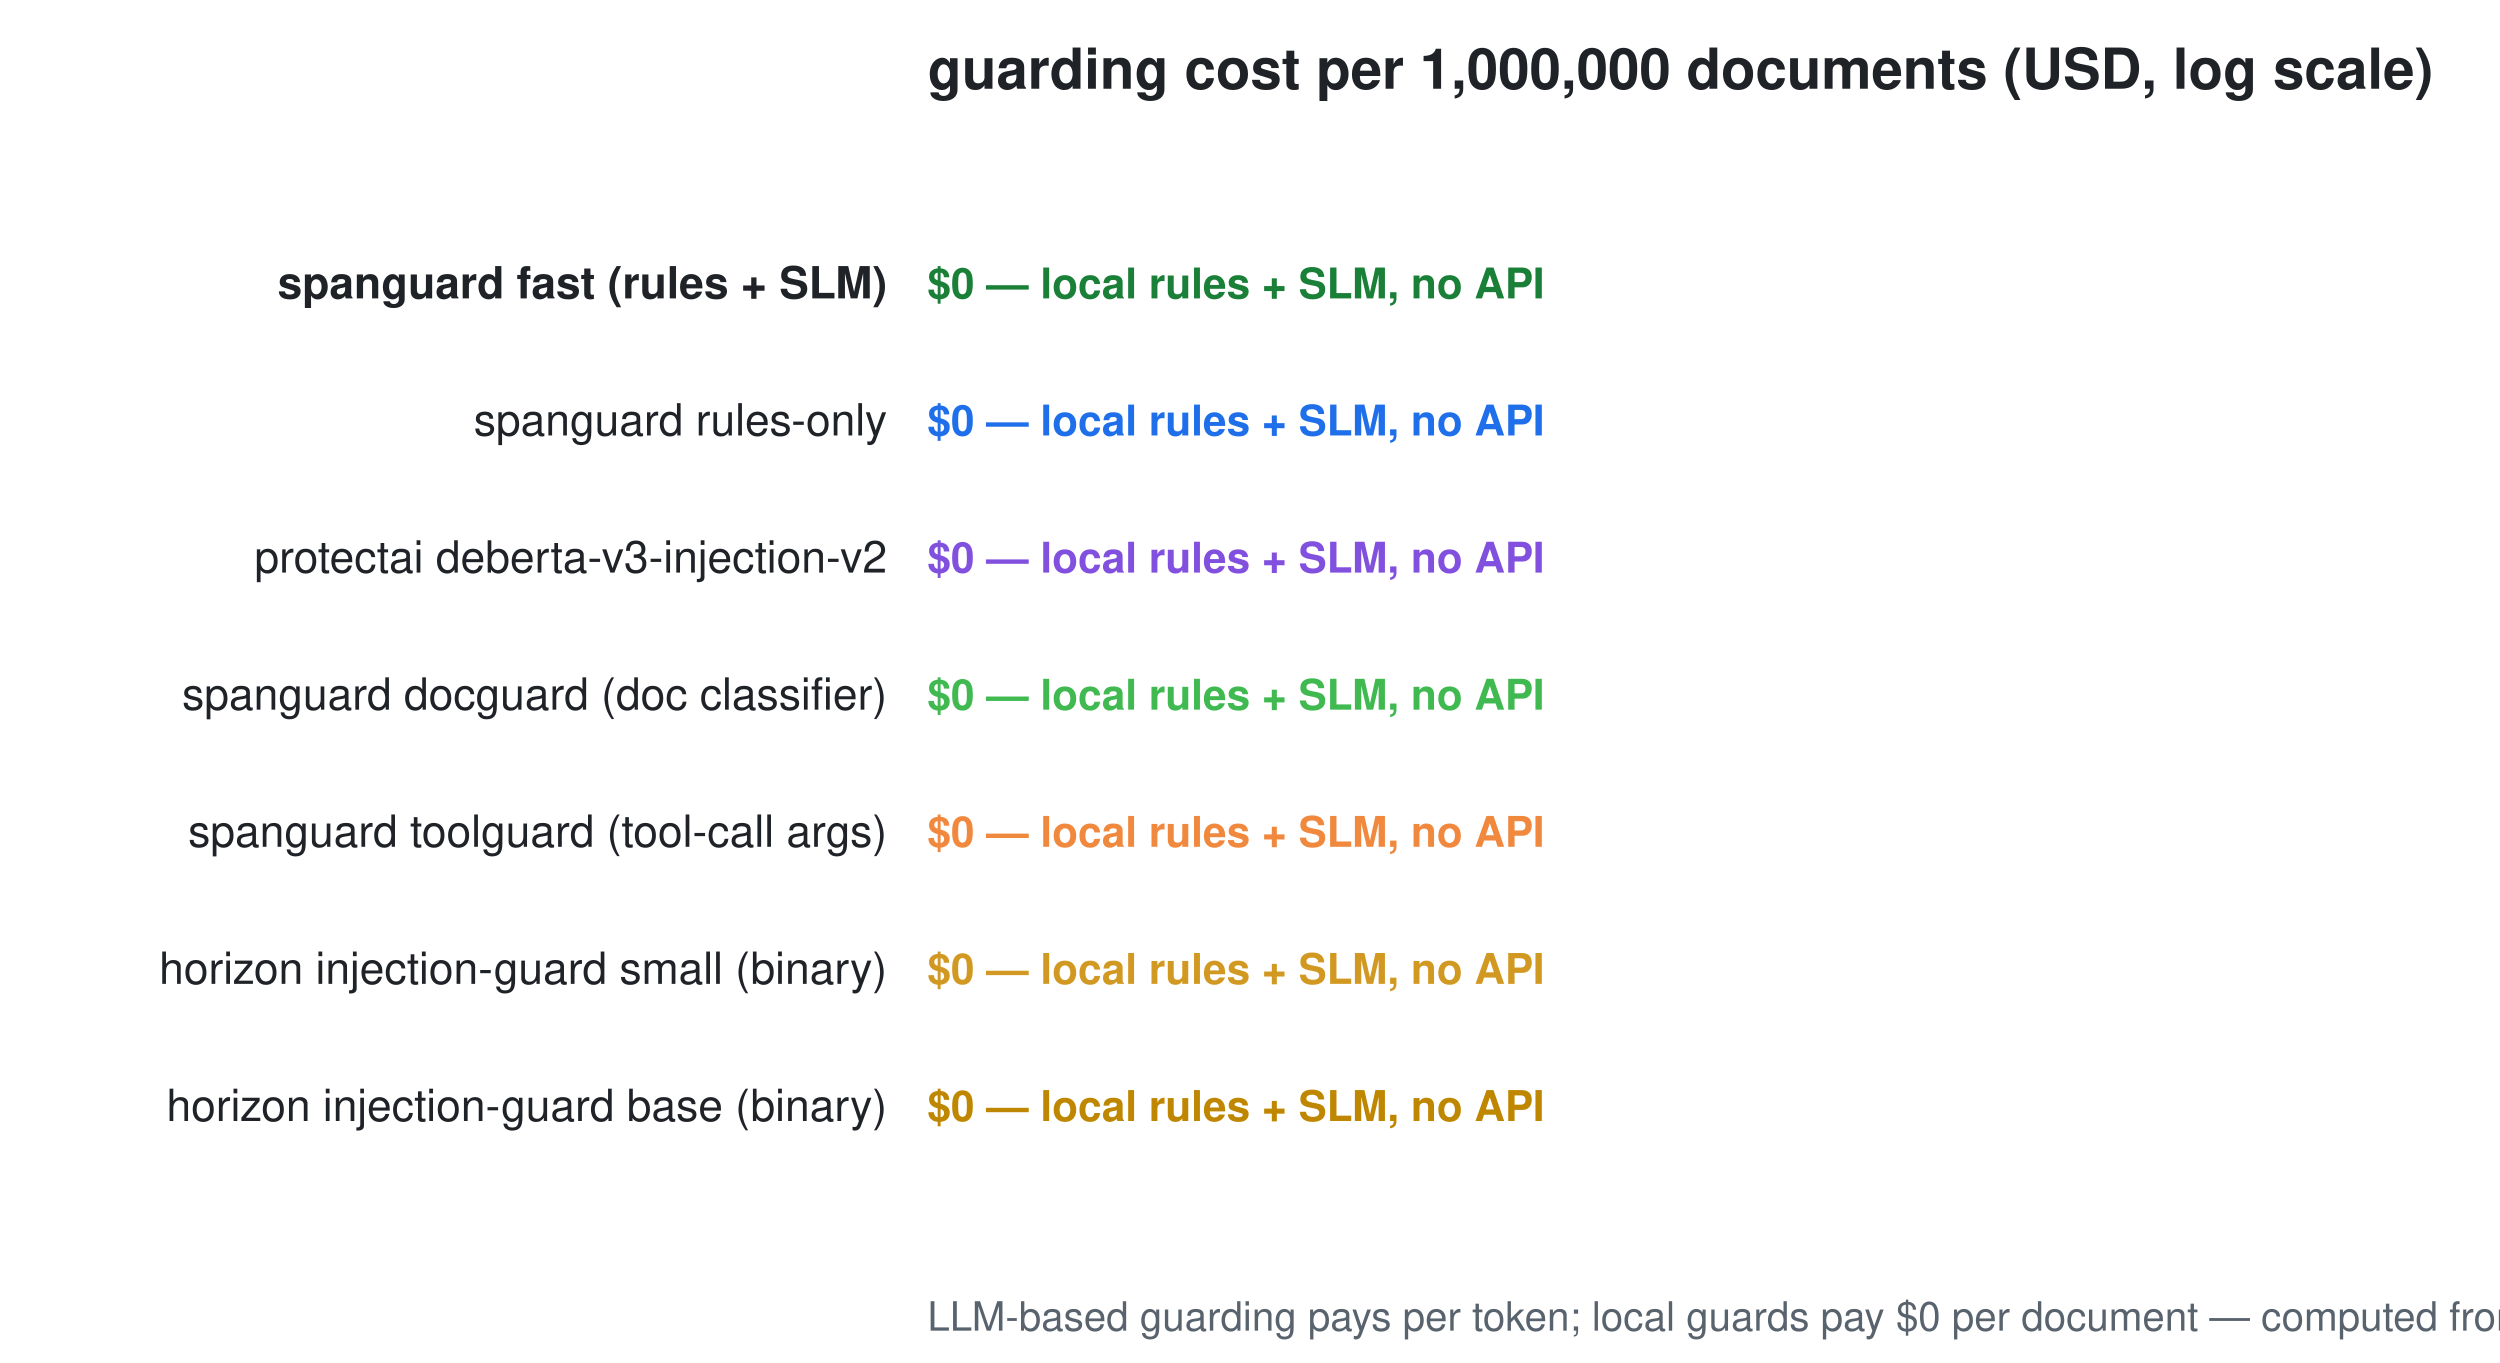
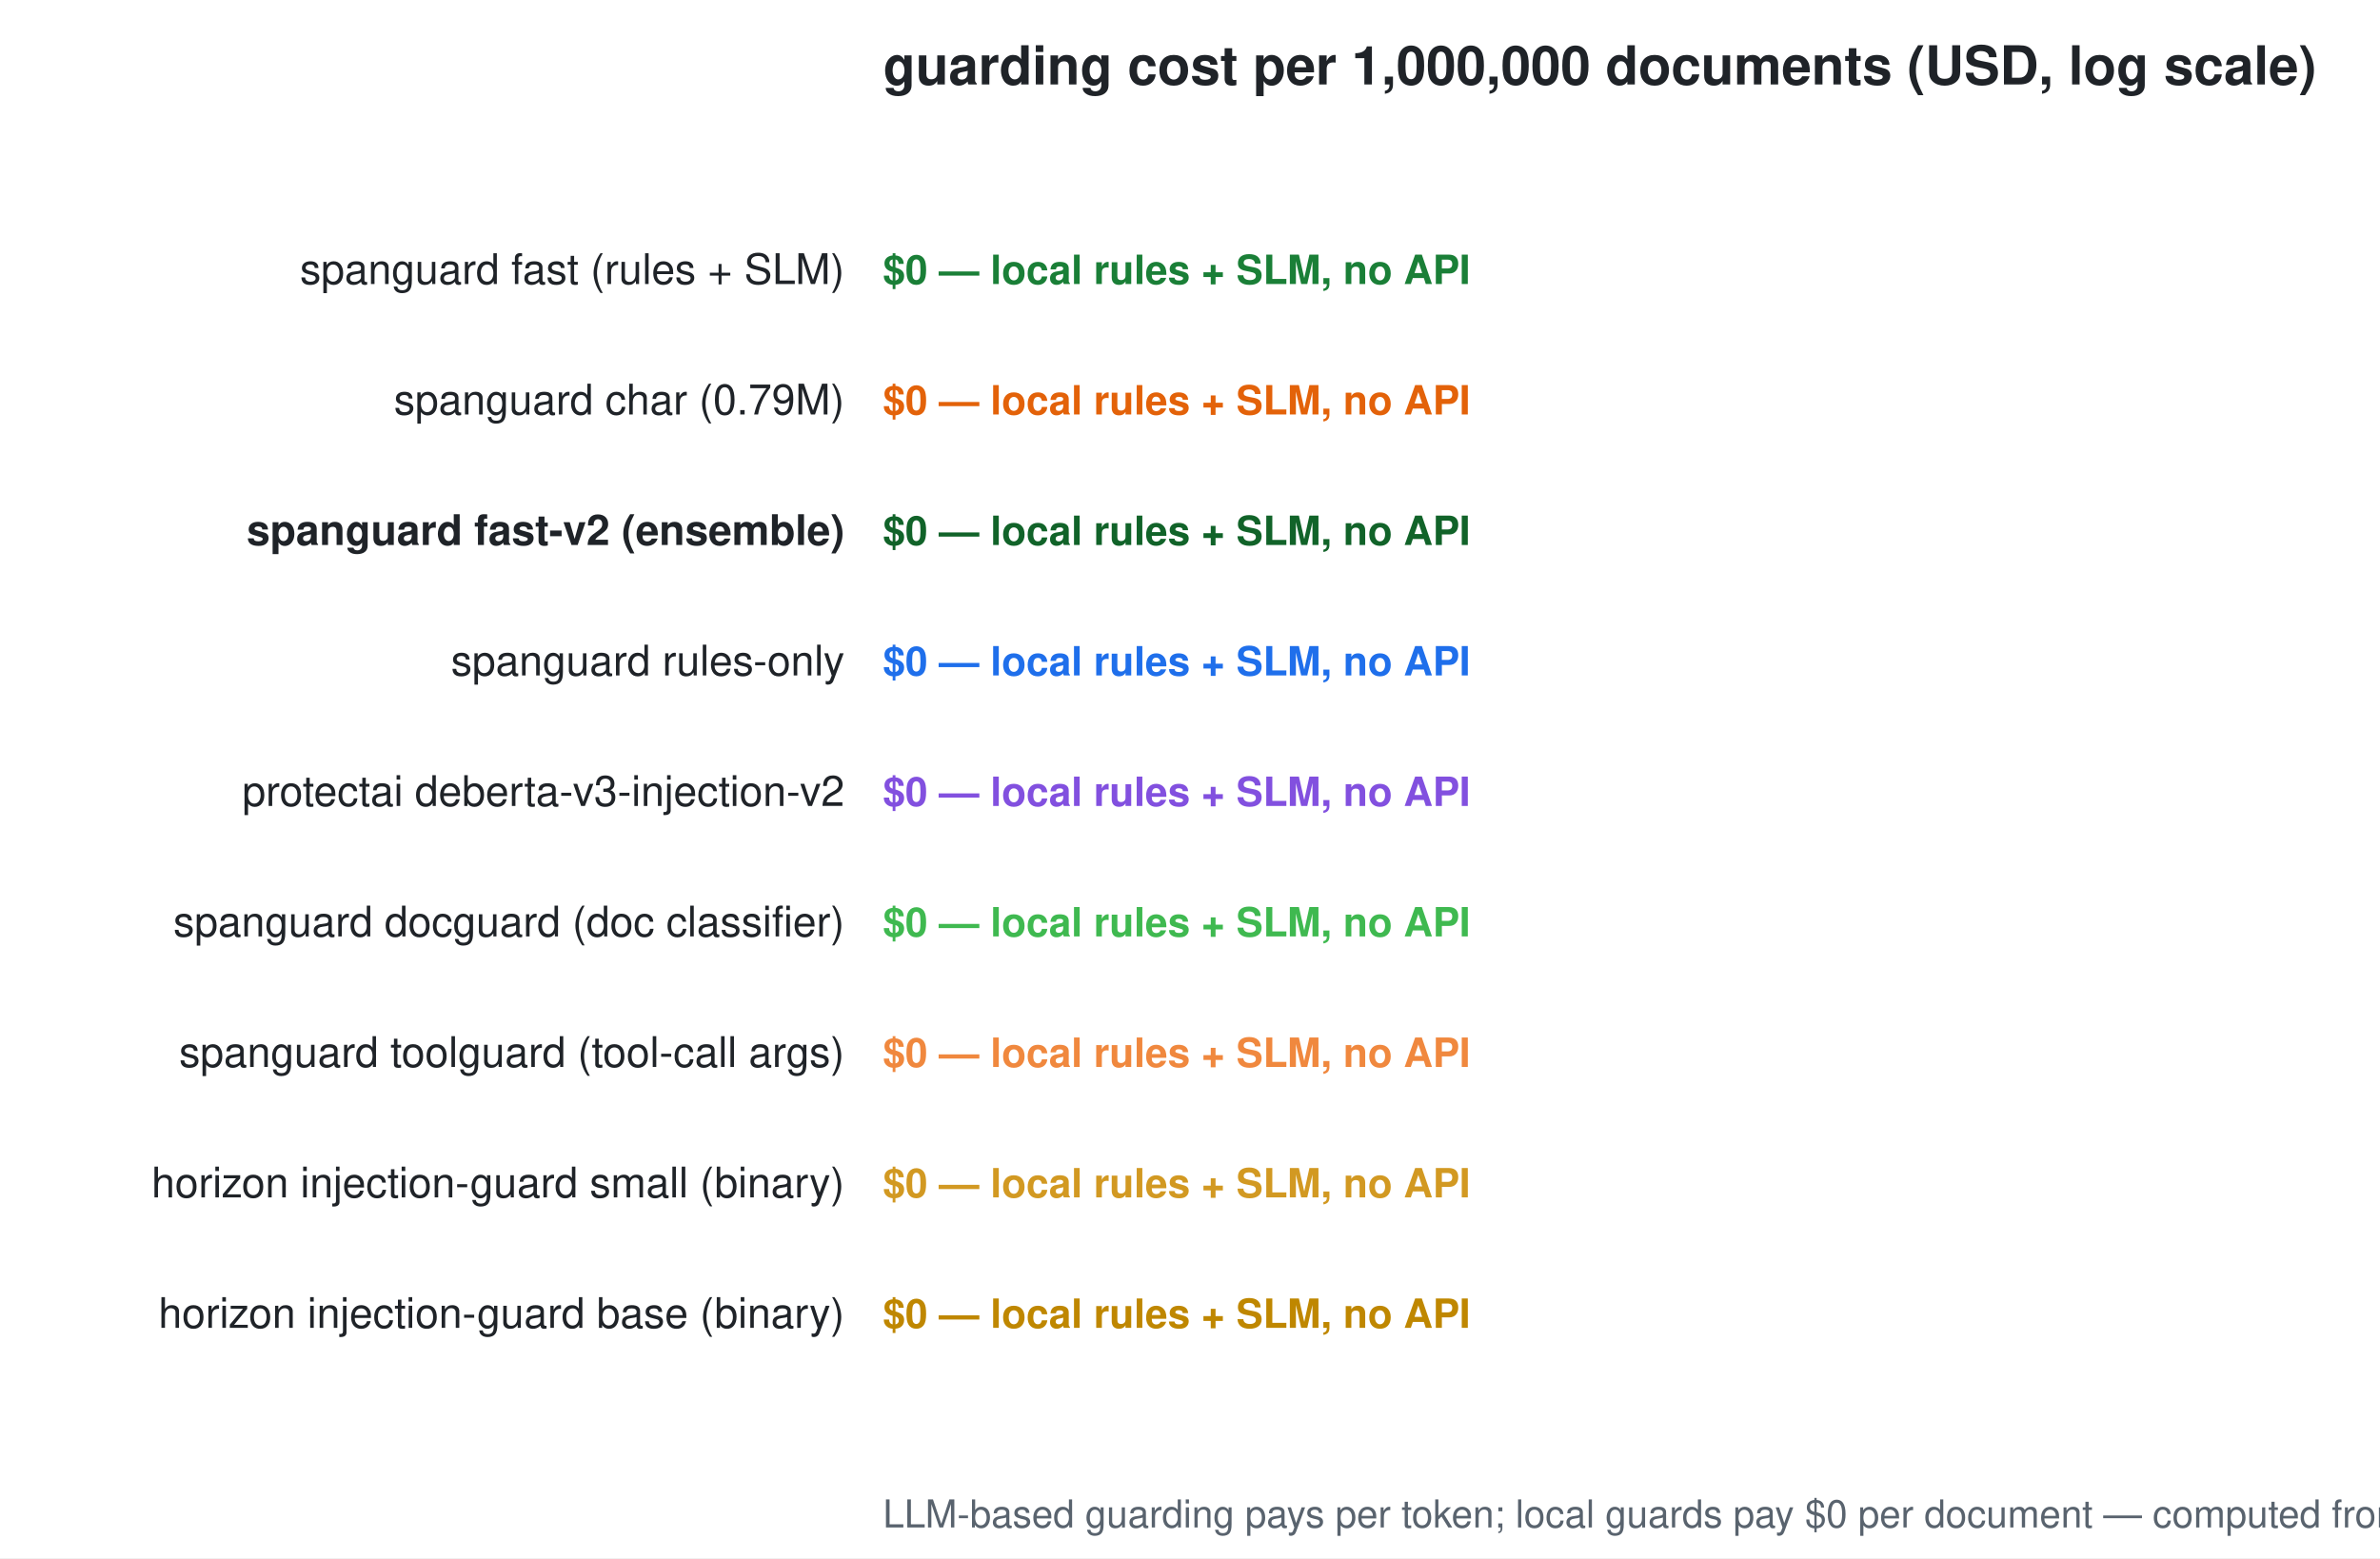
- <svg xmlns="http://www.w3.org/2000/svg" width="620" height="338" viewBox="0 0 620 338" font-family="ui-sans-serif,system-ui,'Segoe UI',Helvetica,Arial,sans-serif">
-   <rect width="620" height="338" fill="#ffffff" />
+ <svg xmlns="http://www.w3.org/2000/svg" width="620" height="406" viewBox="0 0 620 406" font-family="ui-sans-serif,system-ui,'Segoe UI',Helvetica,Arial,sans-serif">
+   <rect width="620" height="406" fill="#ffffff" />
  <text x="230" y="22" font-size="14" fill="#1f2328" text-anchor="start" font-weight="600" font-family="ui-sans-serif,system-ui,'Segoe UI',Helvetica,Arial,sans-serif" opacity="1.0">guarding cost per 1,000,000 documents (USD, log scale)</text>
-   <text x="220" y="74" font-size="11" fill="#1f2328" text-anchor="end" font-weight="600" font-family="ui-sans-serif,system-ui,'Segoe UI',Helvetica,Arial,sans-serif" opacity="1.0">spanguard fast (rules + SLM)</text>
+   <text x="220" y="74" font-size="11" fill="#1f2328" text-anchor="end" font-weight="normal" font-family="ui-sans-serif,system-ui,'Segoe UI',Helvetica,Arial,sans-serif" opacity="1.0">spanguard fast (rules + SLM)</text>
  <text x="230" y="74" font-size="10.5" fill="#1a7f37" text-anchor="start" font-weight="600" font-family="ui-sans-serif,system-ui,'Segoe UI',Helvetica,Arial,sans-serif" opacity="1.0">$0 — local rules + SLM, no API</text>
-   <text x="220" y="108" font-size="11" fill="#1f2328" text-anchor="end" font-weight="normal" font-family="ui-sans-serif,system-ui,'Segoe UI',Helvetica,Arial,sans-serif" opacity="1.0">spanguard rules-only</text>
-   <text x="230" y="108" font-size="10.5" fill="#1f6feb" text-anchor="start" font-weight="600" font-family="ui-sans-serif,system-ui,'Segoe UI',Helvetica,Arial,sans-serif" opacity="1.0">$0 — local rules + SLM, no API</text>
-   <text x="220" y="142" font-size="11" fill="#1f2328" text-anchor="end" font-weight="normal" font-family="ui-sans-serif,system-ui,'Segoe UI',Helvetica,Arial,sans-serif" opacity="1.0">protectai deberta-v3-injection-v2</text>
-   <text x="230" y="142" font-size="10.5" fill="#8250df" text-anchor="start" font-weight="600" font-family="ui-sans-serif,system-ui,'Segoe UI',Helvetica,Arial,sans-serif" opacity="1.0">$0 — local rules + SLM, no API</text>
-   <text x="220" y="176" font-size="11" fill="#1f2328" text-anchor="end" font-weight="normal" font-family="ui-sans-serif,system-ui,'Segoe UI',Helvetica,Arial,sans-serif" opacity="1.0">spanguard docguard (doc classifier)</text>
-   <text x="230" y="176" font-size="10.5" fill="#3fb950" text-anchor="start" font-weight="600" font-family="ui-sans-serif,system-ui,'Segoe UI',Helvetica,Arial,sans-serif" opacity="1.0">$0 — local rules + SLM, no API</text>
-   <text x="220" y="210" font-size="11" fill="#1f2328" text-anchor="end" font-weight="normal" font-family="ui-sans-serif,system-ui,'Segoe UI',Helvetica,Arial,sans-serif" opacity="1.0">spanguard toolguard (tool-call args)</text>
-   <text x="230" y="210" font-size="10.5" fill="#f0883e" text-anchor="start" font-weight="600" font-family="ui-sans-serif,system-ui,'Segoe UI',Helvetica,Arial,sans-serif" opacity="1.0">$0 — local rules + SLM, no API</text>
-   <text x="220" y="244" font-size="11" fill="#1f2328" text-anchor="end" font-weight="normal" font-family="ui-sans-serif,system-ui,'Segoe UI',Helvetica,Arial,sans-serif" opacity="1.0">horizon injection-guard small (binary)</text>
-   <text x="230" y="244" font-size="10.5" fill="#d29922" text-anchor="start" font-weight="600" font-family="ui-sans-serif,system-ui,'Segoe UI',Helvetica,Arial,sans-serif" opacity="1.0">$0 — local rules + SLM, no API</text>
-   <text x="220" y="278" font-size="11" fill="#1f2328" text-anchor="end" font-weight="normal" font-family="ui-sans-serif,system-ui,'Segoe UI',Helvetica,Arial,sans-serif" opacity="1.0">horizon injection-guard base (binary)</text>
-   <text x="230" y="278" font-size="10.5" fill="#bf8700" text-anchor="start" font-weight="600" font-family="ui-sans-serif,system-ui,'Segoe UI',Helvetica,Arial,sans-serif" opacity="1.0">$0 — local rules + SLM, no API</text>
-   <text x="230" y="330" font-size="10" fill="#59636e" text-anchor="start" font-weight="normal" font-family="ui-sans-serif,system-ui,'Segoe UI',Helvetica,Arial,sans-serif" opacity="1.0">LLM-based guarding pays per token; local guards pay $0 per document — computed from recorded token usage at Baseten list prices</text>
+   <text x="220" y="108" font-size="11" fill="#1f2328" text-anchor="end" font-weight="normal" font-family="ui-sans-serif,system-ui,'Segoe UI',Helvetica,Arial,sans-serif" opacity="1.0">spanguard char (0.79M)</text>
+   <text x="230" y="108" font-size="10.5" fill="#e36209" text-anchor="start" font-weight="600" font-family="ui-sans-serif,system-ui,'Segoe UI',Helvetica,Arial,sans-serif" opacity="1.0">$0 — local rules + SLM, no API</text>
+   <text x="220" y="142" font-size="11" fill="#1f2328" text-anchor="end" font-weight="600" font-family="ui-sans-serif,system-ui,'Segoe UI',Helvetica,Arial,sans-serif" opacity="1.0">spanguard fast-v2 (ensemble)</text>
+   <text x="230" y="142" font-size="10.5" fill="#116329" text-anchor="start" font-weight="600" font-family="ui-sans-serif,system-ui,'Segoe UI',Helvetica,Arial,sans-serif" opacity="1.0">$0 — local rules + SLM, no API</text>
+   <text x="220" y="176" font-size="11" fill="#1f2328" text-anchor="end" font-weight="normal" font-family="ui-sans-serif,system-ui,'Segoe UI',Helvetica,Arial,sans-serif" opacity="1.0">spanguard rules-only</text>
+   <text x="230" y="176" font-size="10.5" fill="#1f6feb" text-anchor="start" font-weight="600" font-family="ui-sans-serif,system-ui,'Segoe UI',Helvetica,Arial,sans-serif" opacity="1.0">$0 — local rules + SLM, no API</text>
+   <text x="220" y="210" font-size="11" fill="#1f2328" text-anchor="end" font-weight="normal" font-family="ui-sans-serif,system-ui,'Segoe UI',Helvetica,Arial,sans-serif" opacity="1.0">protectai deberta-v3-injection-v2</text>
+   <text x="230" y="210" font-size="10.5" fill="#8250df" text-anchor="start" font-weight="600" font-family="ui-sans-serif,system-ui,'Segoe UI',Helvetica,Arial,sans-serif" opacity="1.0">$0 — local rules + SLM, no API</text>
+   <text x="220" y="244" font-size="11" fill="#1f2328" text-anchor="end" font-weight="normal" font-family="ui-sans-serif,system-ui,'Segoe UI',Helvetica,Arial,sans-serif" opacity="1.0">spanguard docguard (doc classifier)</text>
+   <text x="230" y="244" font-size="10.5" fill="#3fb950" text-anchor="start" font-weight="600" font-family="ui-sans-serif,system-ui,'Segoe UI',Helvetica,Arial,sans-serif" opacity="1.0">$0 — local rules + SLM, no API</text>
+   <text x="220" y="278" font-size="11" fill="#1f2328" text-anchor="end" font-weight="normal" font-family="ui-sans-serif,system-ui,'Segoe UI',Helvetica,Arial,sans-serif" opacity="1.0">spanguard toolguard (tool-call args)</text>
+   <text x="230" y="278" font-size="10.5" fill="#f0883e" text-anchor="start" font-weight="600" font-family="ui-sans-serif,system-ui,'Segoe UI',Helvetica,Arial,sans-serif" opacity="1.0">$0 — local rules + SLM, no API</text>
+   <text x="220" y="312" font-size="11" fill="#1f2328" text-anchor="end" font-weight="normal" font-family="ui-sans-serif,system-ui,'Segoe UI',Helvetica,Arial,sans-serif" opacity="1.0">horizon injection-guard small (binary)</text>
+   <text x="230" y="312" font-size="10.5" fill="#d29922" text-anchor="start" font-weight="600" font-family="ui-sans-serif,system-ui,'Segoe UI',Helvetica,Arial,sans-serif" opacity="1.0">$0 — local rules + SLM, no API</text>
+   <text x="220" y="346" font-size="11" fill="#1f2328" text-anchor="end" font-weight="normal" font-family="ui-sans-serif,system-ui,'Segoe UI',Helvetica,Arial,sans-serif" opacity="1.0">horizon injection-guard base (binary)</text>
+   <text x="230" y="346" font-size="10.5" fill="#bf8700" text-anchor="start" font-weight="600" font-family="ui-sans-serif,system-ui,'Segoe UI',Helvetica,Arial,sans-serif" opacity="1.0">$0 — local rules + SLM, no API</text>
+   <text x="230" y="398" font-size="10" fill="#59636e" text-anchor="start" font-weight="normal" font-family="ui-sans-serif,system-ui,'Segoe UI',Helvetica,Arial,sans-serif" opacity="1.0">LLM-based guarding pays per token; local guards pay $0 per document — computed from recorded token usage at Baseten list prices</text>
</svg>
